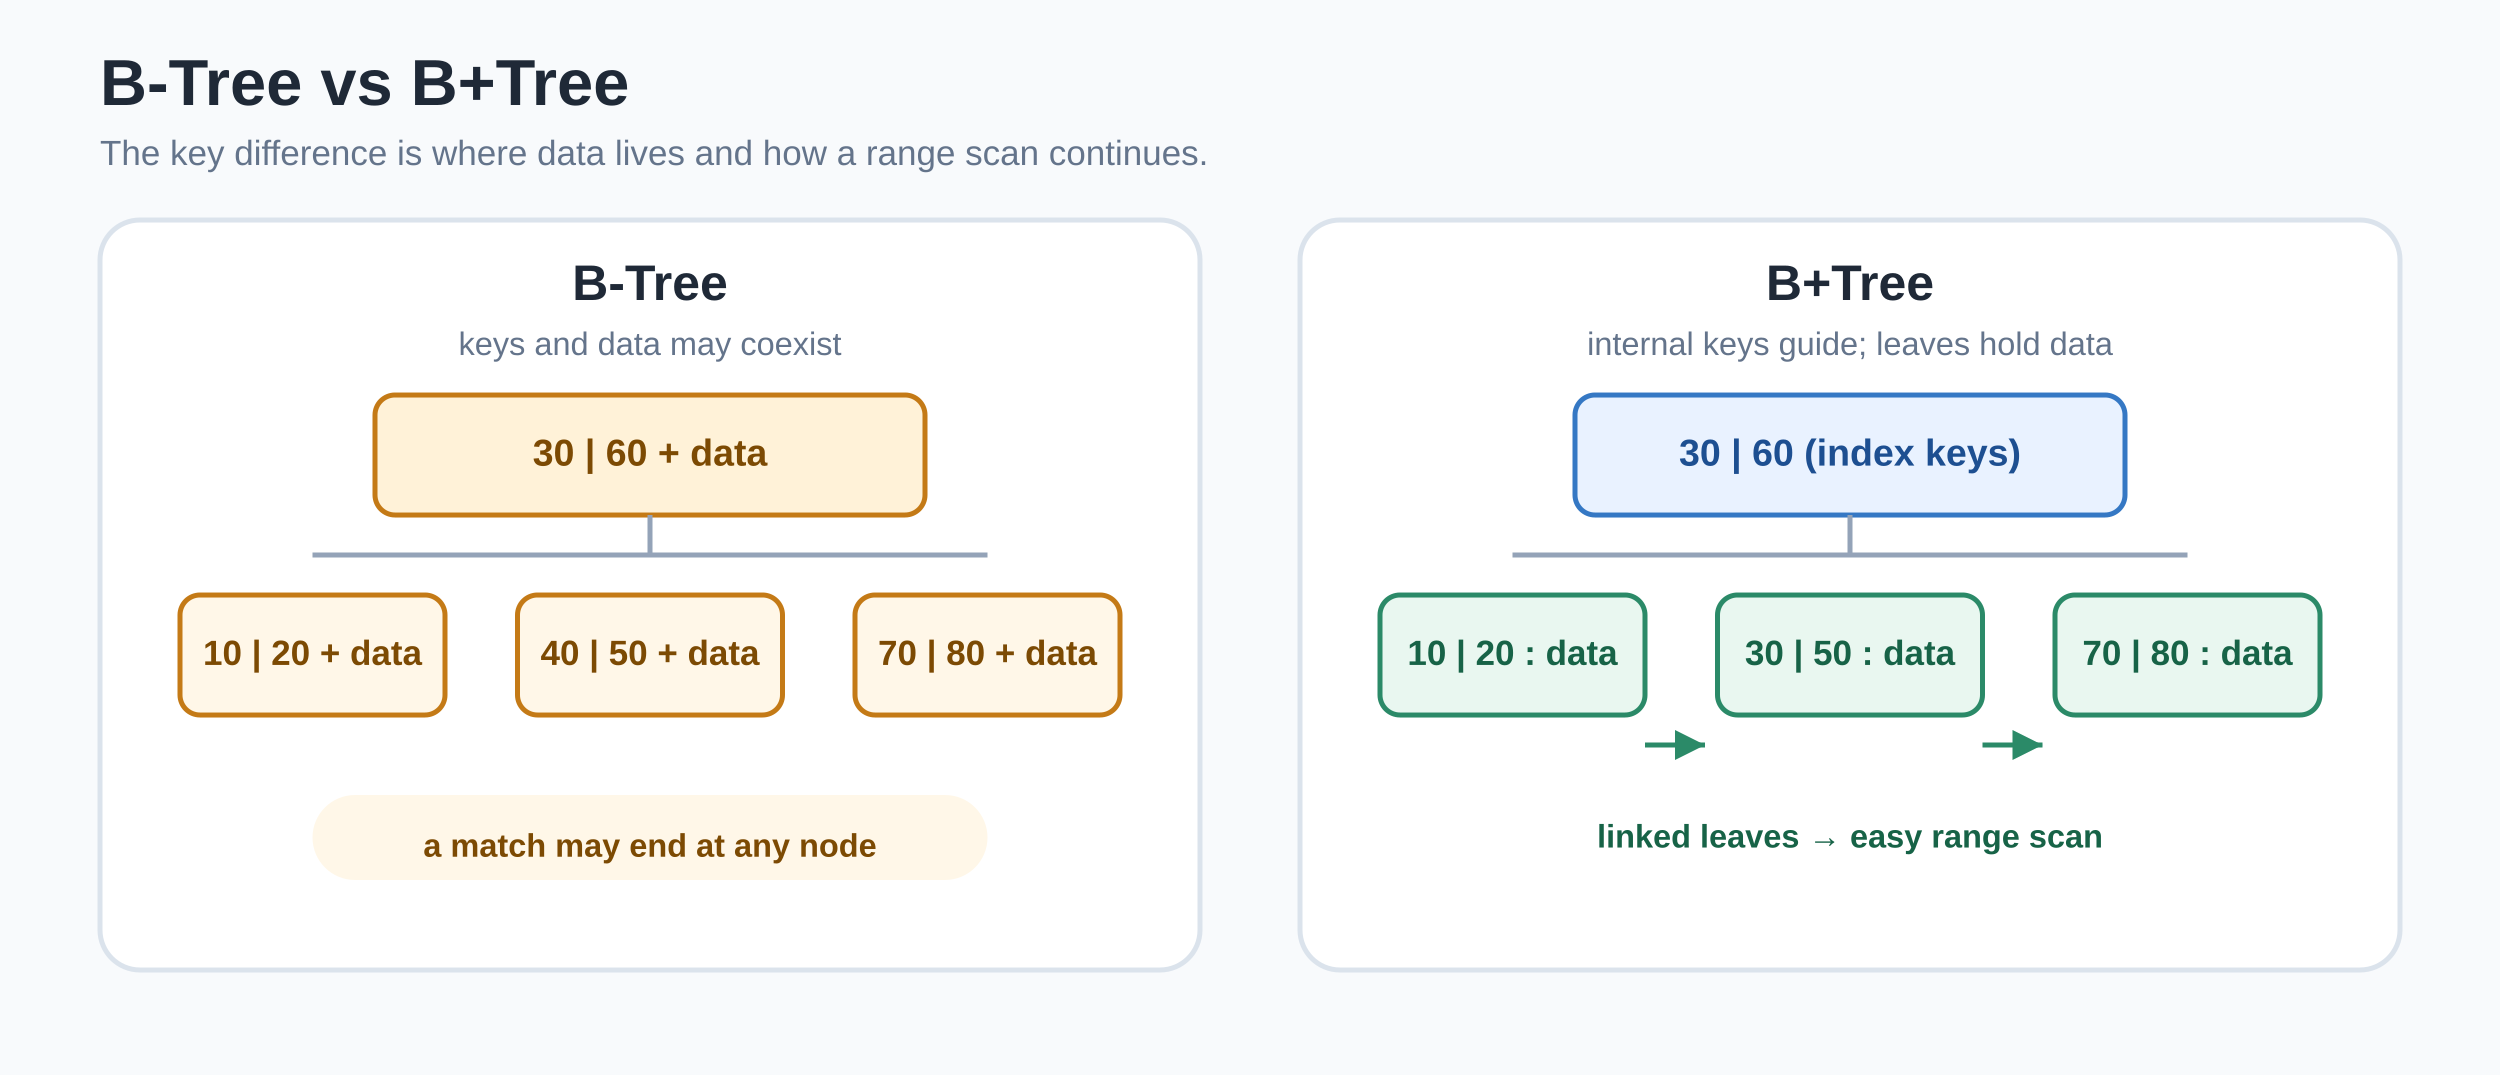
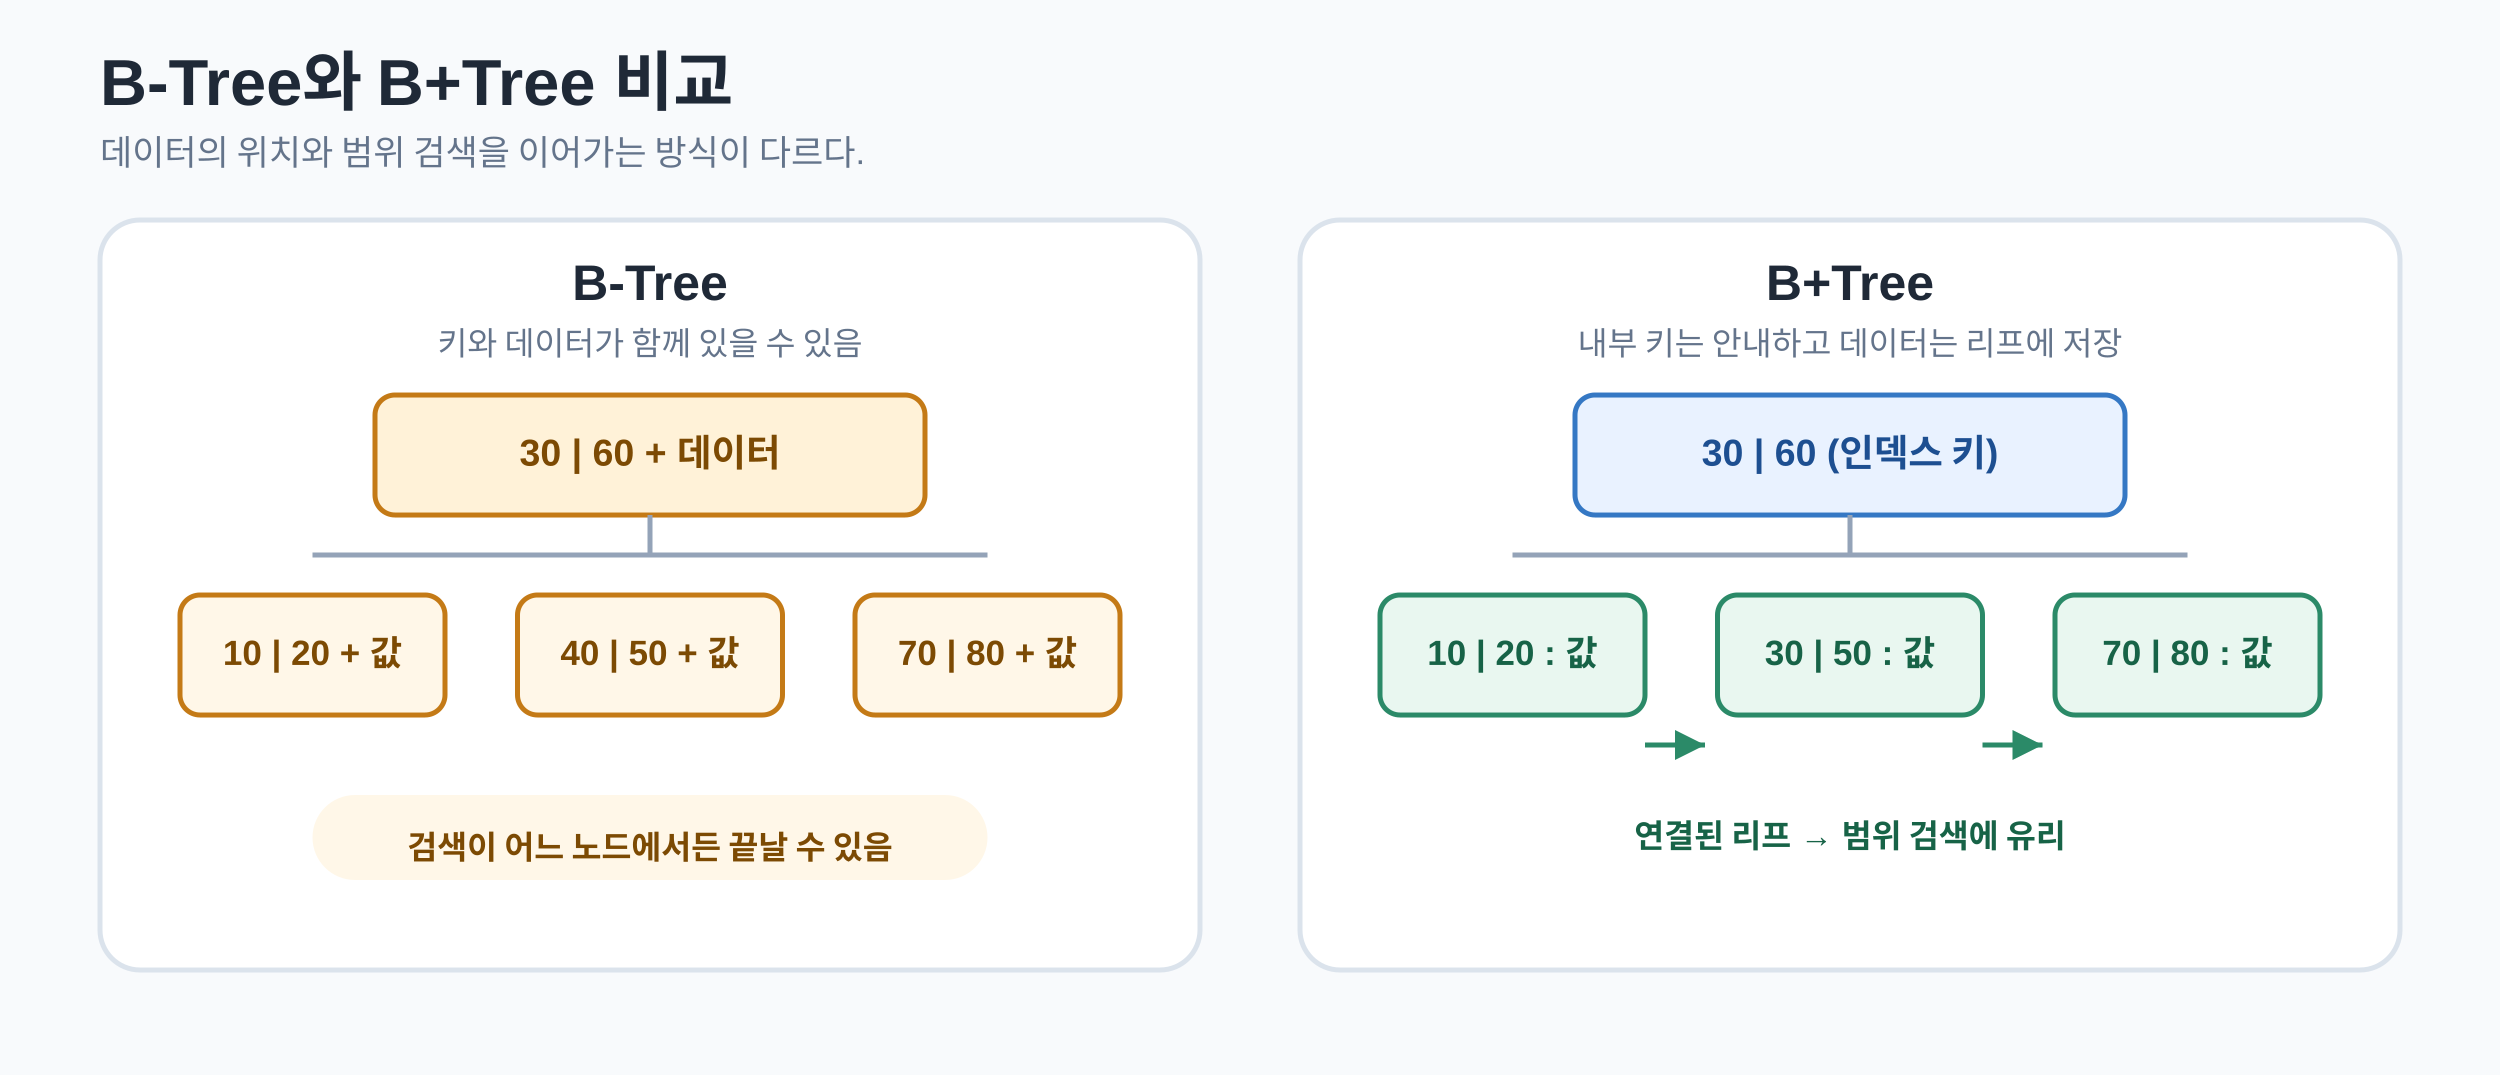
<svg xmlns="http://www.w3.org/2000/svg" width="1000" height="430" viewBox="0 0 1000 430" role="img" aria-labelledby="title desc">
  <rect width="1000" height="430" fill="#f8fafc" />
-   <text x="40" y="42" fill="#1f2937" font-family="Arial, sans-serif" font-size="26" font-weight="700">B-Tree vs B+Tree</text>
-   <text x="40" y="66" fill="#64748b" font-family="Arial, sans-serif" font-size="14">The key difference is where data lives and how a range scan continues.</text>
+   <text x="40" y="42" fill="#1f2937" font-family="Arial, sans-serif" font-size="26" font-weight="700">B-Tree와 B+Tree 비교</text>
+   <text x="40" y="66" fill="#64748b" font-family="Arial, sans-serif" font-size="14">데이터의 위치와 범위 검색을 이어가는 방식이 다르다.</text>
  <rect x="40" y="88" width="440" height="300" rx="16" fill="#ffffff" stroke="#dbe3ec" stroke-width="2" />
  <text x="260" y="120" text-anchor="middle" fill="#1f2937" font-family="Arial, sans-serif" font-size="20" font-weight="700">B-Tree</text>
-   <text x="260" y="142" text-anchor="middle" fill="#64748b" font-family="Arial, sans-serif" font-size="13">keys and data may coexist</text>
+   <text x="260" y="142" text-anchor="middle" fill="#64748b" font-family="Arial, sans-serif" font-size="13">키와 데이터가 함께 있을 수 있음</text>
  <rect x="150" y="158" width="220" height="48" rx="8" fill="#fff2d8" stroke="#c47a16" stroke-width="2" />
-   <text x="260" y="182" text-anchor="middle" dominant-baseline="middle" fill="#7c4a03" font-family="Arial, sans-serif" font-size="15" font-weight="700">30 | 60 + data</text>
+   <text x="260" y="182" text-anchor="middle" dominant-baseline="middle" fill="#7c4a03" font-family="Arial, sans-serif" font-size="15" font-weight="700">30 | 60 + 데이터</text>
  <line x1="260" y1="206" x2="260" y2="222" stroke="#94a3b8" stroke-width="2" />
  <line x1="260" y1="222" x2="125" y2="222" stroke="#94a3b8" stroke-width="2" />
  <line x1="260" y1="222" x2="395" y2="222" stroke="#94a3b8" stroke-width="2" />
  <line x1="260" y1="222" x2="260" y2="222" stroke="#94a3b8" stroke-width="2" />
  <rect x="72" y="238" width="106" height="48" rx="8" fill="#fff7e8" stroke="#c47a16" stroke-width="2" />
  <rect x="207" y="238" width="106" height="48" rx="8" fill="#fff7e8" stroke="#c47a16" stroke-width="2" />
  <rect x="342" y="238" width="106" height="48" rx="8" fill="#fff7e8" stroke="#c47a16" stroke-width="2" />
-   <text x="125" y="262" text-anchor="middle" dominant-baseline="middle" fill="#7c4a03" font-family="Arial, sans-serif" font-size="14" font-weight="700">10 | 20 + data</text>
-   <text x="260" y="262" text-anchor="middle" dominant-baseline="middle" fill="#7c4a03" font-family="Arial, sans-serif" font-size="14" font-weight="700">40 | 50 + data</text>
-   <text x="395" y="262" text-anchor="middle" dominant-baseline="middle" fill="#7c4a03" font-family="Arial, sans-serif" font-size="14" font-weight="700">70 | 80 + data</text>
+   <text x="125" y="262" text-anchor="middle" dominant-baseline="middle" fill="#7c4a03" font-family="Arial, sans-serif" font-size="14" font-weight="700">10 | 20 + 값</text>
+   <text x="260" y="262" text-anchor="middle" dominant-baseline="middle" fill="#7c4a03" font-family="Arial, sans-serif" font-size="14" font-weight="700">40 | 50 + 값</text>
+   <text x="395" y="262" text-anchor="middle" dominant-baseline="middle" fill="#7c4a03" font-family="Arial, sans-serif" font-size="14" font-weight="700">70 | 80 + 값</text>
  <rect x="125" y="318" width="270" height="34" rx="17" fill="#fff7e8" />
-   <text x="260" y="339" text-anchor="middle" dominant-baseline="middle" fill="#7c4a03" font-family="Arial, sans-serif" font-size="13" font-weight="700">a match may end at any node</text>
+   <text x="260" y="339" text-anchor="middle" dominant-baseline="middle" fill="#7c4a03" font-family="Arial, sans-serif" font-size="13" font-weight="700">검색이 어느 노드에서든 끝날 수 있음</text>
  <rect x="520" y="88" width="440" height="300" rx="16" fill="#ffffff" stroke="#dbe3ec" stroke-width="2" />
  <text x="740" y="120" text-anchor="middle" fill="#1f2937" font-family="Arial, sans-serif" font-size="20" font-weight="700">B+Tree</text>
-   <text x="740" y="142" text-anchor="middle" fill="#64748b" font-family="Arial, sans-serif" font-size="13">internal keys guide; leaves hold data</text>
+   <text x="740" y="142" text-anchor="middle" fill="#64748b" font-family="Arial, sans-serif" font-size="13">내부 키는 안내하고 데이터는 리프에 저장</text>
  <rect x="630" y="158" width="220" height="48" rx="8" fill="#e9f2ff" stroke="#3578c4" stroke-width="2" />
-   <text x="740" y="182" text-anchor="middle" dominant-baseline="middle" fill="#1d4f91" font-family="Arial, sans-serif" font-size="15" font-weight="700">30 | 60 (index keys)</text>
+   <text x="740" y="182" text-anchor="middle" dominant-baseline="middle" fill="#1d4f91" font-family="Arial, sans-serif" font-size="15" font-weight="700">30 | 60 (인덱스 키)</text>
  <line x1="740" y1="206" x2="740" y2="222" stroke="#94a3b8" stroke-width="2" />
  <line x1="740" y1="222" x2="605" y2="222" stroke="#94a3b8" stroke-width="2" />
  <line x1="740" y1="222" x2="875" y2="222" stroke="#94a3b8" stroke-width="2" />
  <rect x="552" y="238" width="106" height="48" rx="8" fill="#e9f7f0" stroke="#2b8a68" stroke-width="2" />
  <rect x="687" y="238" width="106" height="48" rx="8" fill="#e9f7f0" stroke="#2b8a68" stroke-width="2" />
  <rect x="822" y="238" width="106" height="48" rx="8" fill="#e9f7f0" stroke="#2b8a68" stroke-width="2" />
-   <text x="605" y="262" text-anchor="middle" dominant-baseline="middle" fill="#176347" font-family="Arial, sans-serif" font-size="14" font-weight="700">10 | 20 : data</text>
-   <text x="740" y="262" text-anchor="middle" dominant-baseline="middle" fill="#176347" font-family="Arial, sans-serif" font-size="14" font-weight="700">30 | 50 : data</text>
-   <text x="875" y="262" text-anchor="middle" dominant-baseline="middle" fill="#176347" font-family="Arial, sans-serif" font-size="14" font-weight="700">70 | 80 : data</text>
+   <text x="605" y="262" text-anchor="middle" dominant-baseline="middle" fill="#176347" font-family="Arial, sans-serif" font-size="14" font-weight="700">10 | 20 : 값</text>
+   <text x="740" y="262" text-anchor="middle" dominant-baseline="middle" fill="#176347" font-family="Arial, sans-serif" font-size="14" font-weight="700">30 | 50 : 값</text>
+   <text x="875" y="262" text-anchor="middle" dominant-baseline="middle" fill="#176347" font-family="Arial, sans-serif" font-size="14" font-weight="700">70 | 80 : 값</text>
  <line x1="658" y1="298" x2="682" y2="298" stroke="#2b8a68" stroke-width="2" />
  <polygon points="682,298 670,292 670,304" fill="#2b8a68" />
  <line x1="793" y1="298" x2="817" y2="298" stroke="#2b8a68" stroke-width="2" />
  <polygon points="817,298 805,292 805,304" fill="#2b8a68" />
-   <text x="740" y="339" text-anchor="middle" fill="#176347" font-family="Arial, sans-serif" font-size="13" font-weight="700">linked leaves → easy range scan</text>
+   <text x="740" y="339" text-anchor="middle" fill="#176347" font-family="Arial, sans-serif" font-size="13" font-weight="700">연결된 리프 → 범위 검색에 유리</text>
</svg>
